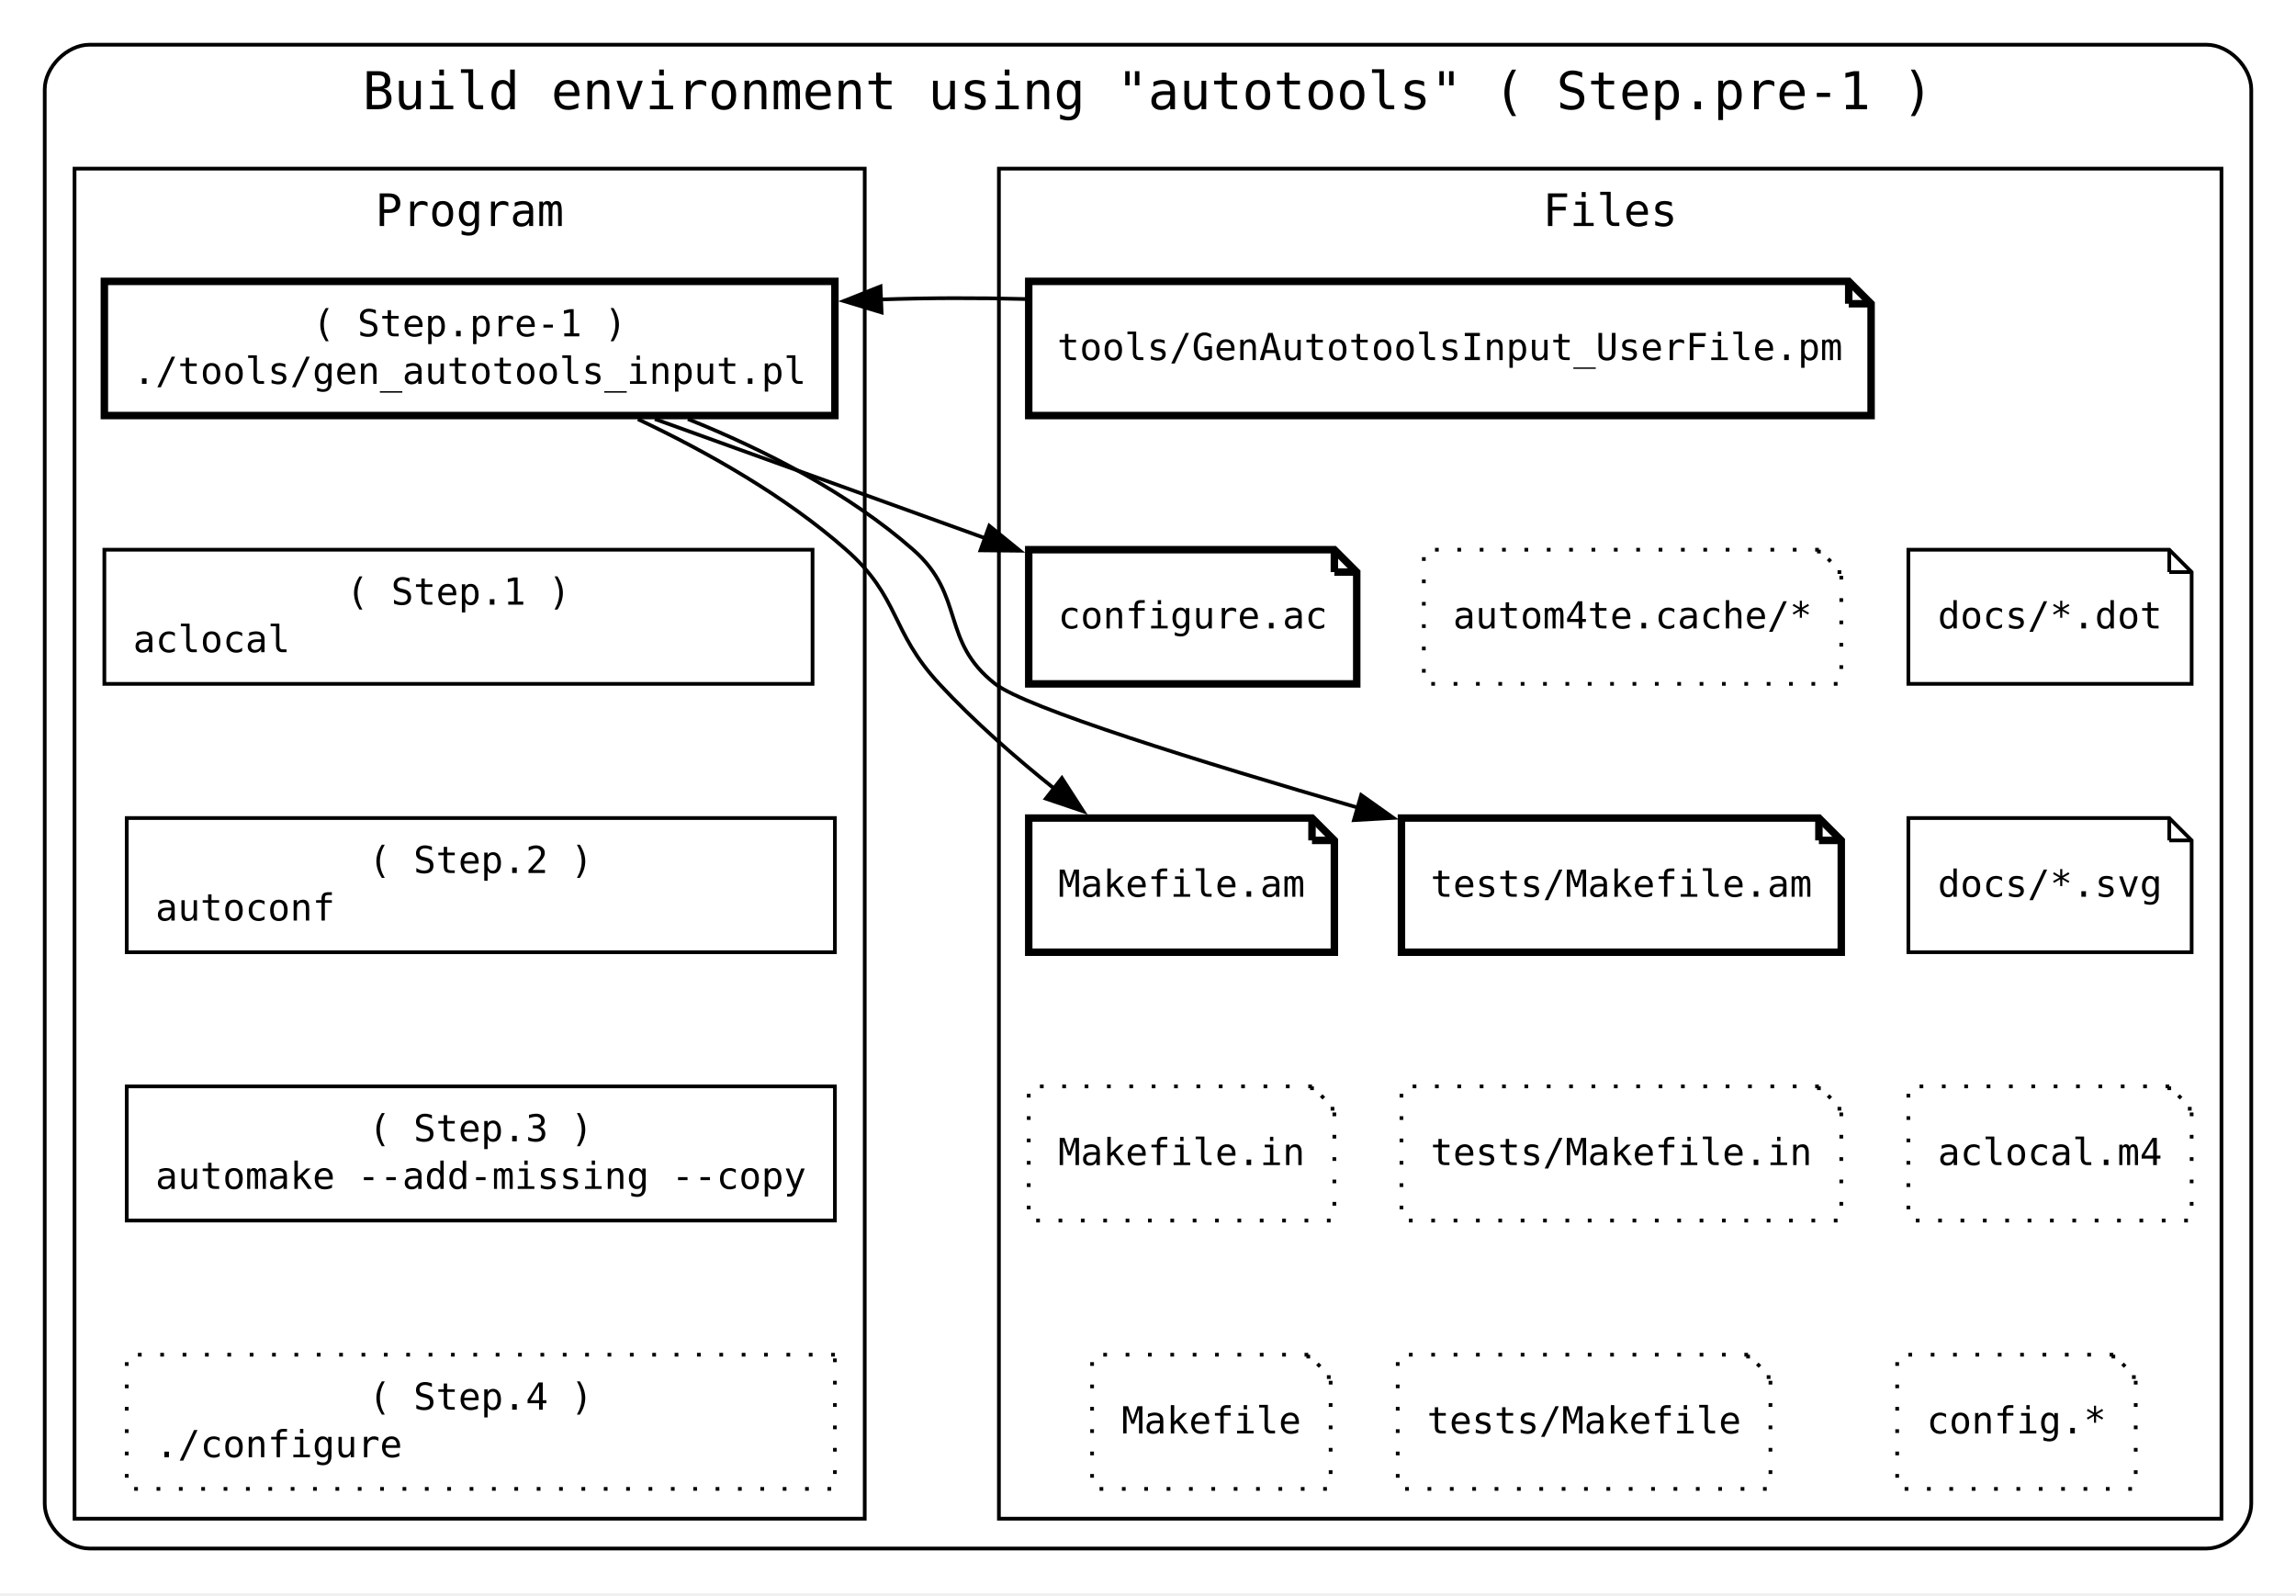
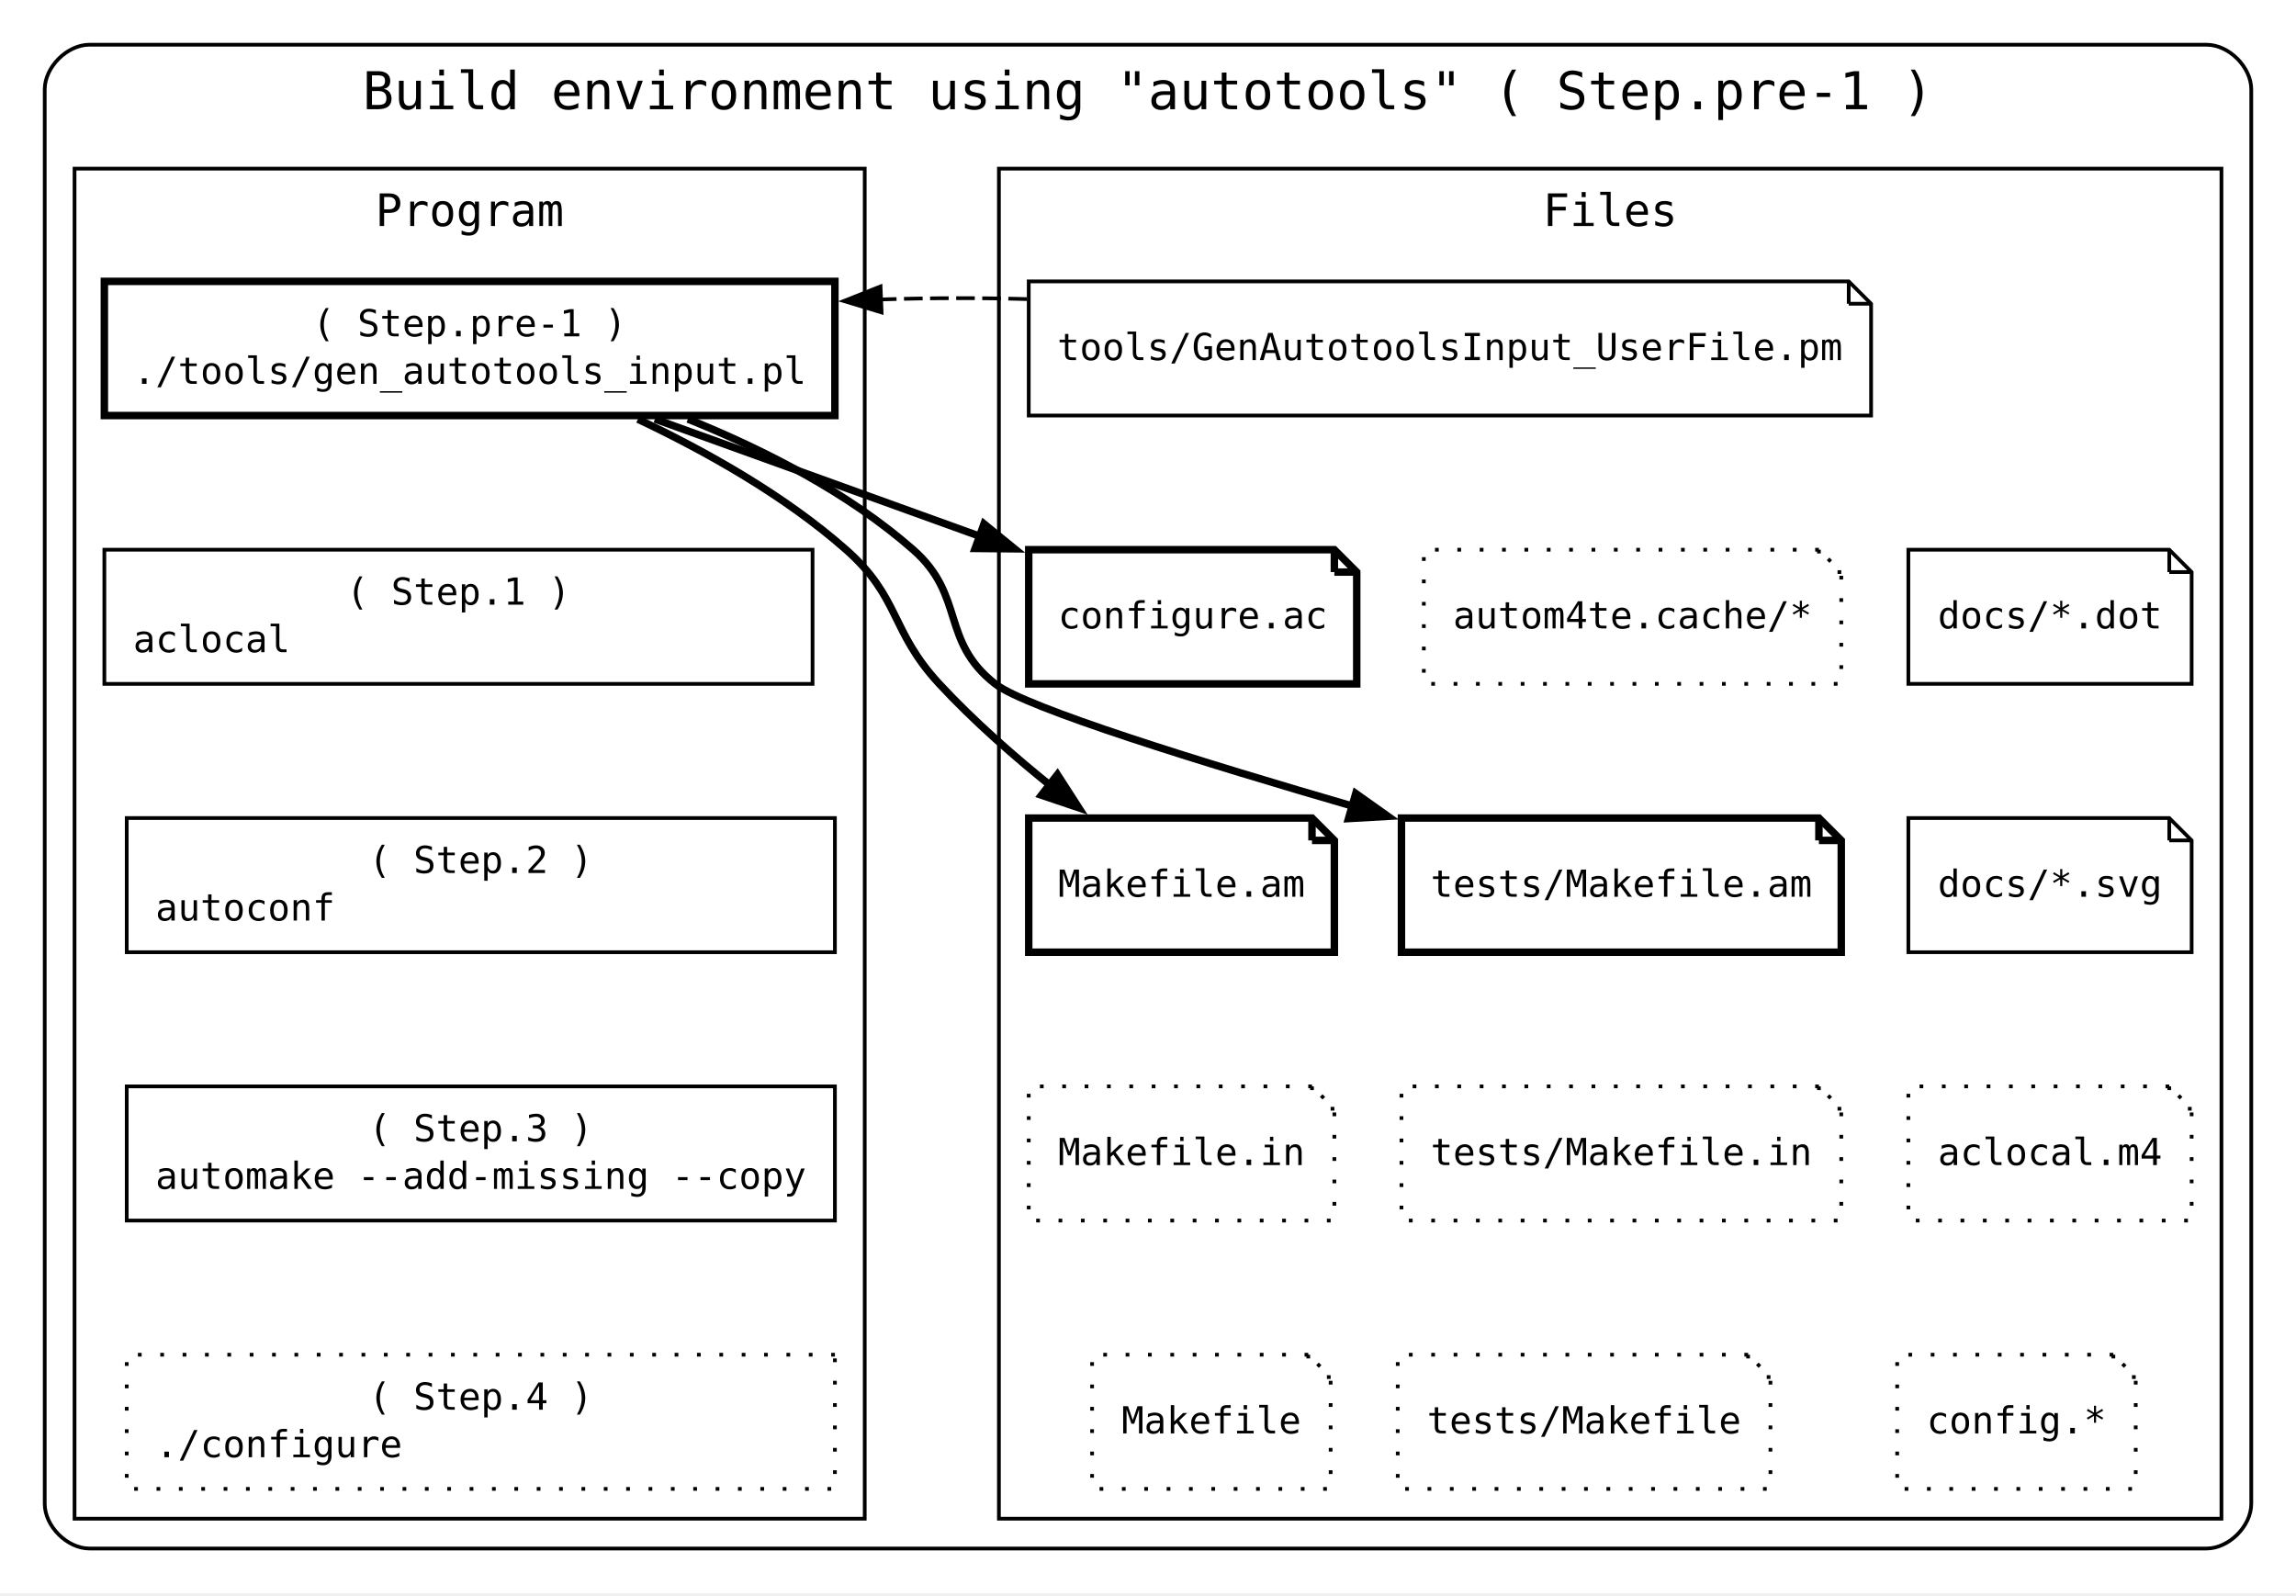
<svg xmlns="http://www.w3.org/2000/svg" width="616pt" height="428pt" viewBox="0.00 0.00 616.00 428.00">
  <g id="graph0" class="graph" transform="scale(1 1) rotate(0) translate(4 423.5)">
    <polygon fill="white" stroke="none" points="-4,4 -4,-423.5 612,-423.5 612,4 -4,4" />
    <g id="clust1" class="cluster">
      <path fill="none" stroke="black" d="M20,-8C20,-8 588,-8 588,-8 594,-8 600,-14 600,-20 600,-20 600,-399.5 600,-399.5 600,-405.5 594,-411.5 588,-411.5 588,-411.5 20,-411.5 20,-411.5 14,-411.5 8,-405.5 8,-399.5 8,-399.5 8,-20 8,-20 8,-14 14,-8 20,-8" />
      <text xml:space="preserve" text-anchor="middle" x="304" y="-394.2" font-family="monospace" font-size="14.00">Build environment using "autotools" ( Step.pre-1 )</text>
    </g>
    <g id="clust2" class="cluster">
      <polygon fill="none" stroke="black" points="16,-16 16,-378.25 228,-378.25 228,-16 16,-16" />
      <text xml:space="preserve" text-anchor="middle" x="122" y="-362.85" font-family="monospace" font-size="12.00">Program</text>
    </g>
    <g id="clust4" class="cluster">
      <polygon fill="none" stroke="black" points="264,-16 264,-378.25 592,-378.25 592,-16 264,-16" />
      <text xml:space="preserve" text-anchor="middle" x="428" y="-362.85" font-family="monospace" font-size="12.00">Files</text>
    </g>
    <g id="node1" class="node">
      <polygon fill="none" stroke="black" stroke-width="2" points="220,-348 24,-348 24,-312 220,-312 220,-348" />
      <text xml:space="preserve" text-anchor="middle" x="122" y="-333.25" font-family="monospace" font-size="10.00">( Step.pre-1 )</text>
      <text xml:space="preserve" text-anchor="middle" x="122" y="-320.5" font-family="monospace" font-size="10.00">./tools/gen_autotools_input.pl</text>
    </g>
    <g id="node2" class="node">
      <polygon fill="none" stroke="black" points="214,-276 24,-276 24,-240 214,-240 214,-276" />
      <text xml:space="preserve" text-anchor="middle" x="119" y="-261.25" font-family="monospace" font-size="10.00">( Step.1 )</text>
      <text xml:space="preserve" text-anchor="middle" x="119" y="-248.5" font-family="monospace" font-size="10.00">aclocal                      </text>
    </g>
    <g id="node11" class="node">
      <polygon fill="none" stroke="black" stroke-width="2" points="354,-276 272,-276 272,-240 360,-240 360,-270 354,-276" />
      <polyline fill="none" stroke="black" stroke-width="2" points="354,-276 354,-270" />
      <polyline fill="none" stroke="black" stroke-width="2" points="360,-270 354,-270" />
      <text xml:space="preserve" text-anchor="middle" x="316" y="-254.88" font-family="monospace" font-size="10.00">configure.ac</text>
    </g>
    <g id="edge31" class="edge">
-       <path fill="none" stroke="black" d="M171.71,-311.06C198.76,-301.3 232.32,-289.19 260.26,-279.11" />
-       <polygon fill="black" stroke="black" points="261.42,-282.41 269.64,-275.73 259.05,-275.83 261.42,-282.41" />
+       <path fill="none" stroke="black" stroke-width="2" d="M171.71,-311.06C198.76,-301.3 232.32,-289.19 260.26,-279.11" />
+       <polygon fill="black" stroke="black" stroke-width="2" points="260,-282.93 268.22,-276.24 257.62,-276.34 260,-282.93" />
    </g>
    <g id="node12" class="node">
      <polygon fill="none" stroke="black" stroke-width="2" points="348,-204 272,-204 272,-168 354,-168 354,-198 348,-204" />
      <polyline fill="none" stroke="black" stroke-width="2" points="348,-204 348,-198" />
      <polyline fill="none" stroke="black" stroke-width="2" points="354,-198 348,-198" />
      <text xml:space="preserve" text-anchor="middle" x="313" y="-182.88" font-family="monospace" font-size="10.00">Makefile.am</text>
    </g>
    <g id="edge32" class="edge">
-       <path fill="none" stroke="black" d="M167.15,-311.02C185.73,-302.23 206.67,-290.42 223,-276 237.6,-263.1 234.77,-254.29 248,-240 257.26,-230 268.43,-220.23 278.89,-211.86" />
-       <polygon fill="black" stroke="black" points="280.9,-214.73 286.63,-205.82 276.59,-209.21 280.9,-214.73" />
+       <path fill="none" stroke="black" stroke-width="2" d="M167.15,-311.02C185.73,-302.23 206.67,-290.42 223,-276 237.6,-263.1 234.77,-254.29 248,-240 257.26,-230 268.43,-220.23 278.89,-211.86" />
+       <polygon fill="black" stroke="black" stroke-width="2" points="279.7,-215.66 285.44,-206.75 275.4,-210.14 279.7,-215.66" />
    </g>
    <g id="node16" class="node">
      <polygon fill="none" stroke="black" stroke-width="2" points="484,-204 372,-204 372,-168 490,-168 490,-198 484,-204" />
      <polyline fill="none" stroke="black" stroke-width="2" points="484,-204 484,-198" />
      <polyline fill="none" stroke="black" stroke-width="2" points="490,-198 484,-198" />
      <text xml:space="preserve" text-anchor="middle" x="431" y="-182.88" font-family="monospace" font-size="10.00">tests/Makefile.am</text>
    </g>
    <g id="edge33" class="edge">
-       <path fill="none" stroke="black" d="M180.56,-311.06C201.25,-302.73 223.67,-291.22 241,-276 255.09,-263.63 248.23,-251.55 263,-240 271.2,-233.59 318.19,-219 360.4,-206.76" />
-       <polygon fill="black" stroke="black" points="361.19,-210.17 369.83,-204.04 359.25,-203.44 361.19,-210.17" />
+       <path fill="none" stroke="black" stroke-width="2" d="M180.56,-311.06C201.25,-302.73 223.67,-291.22 241,-276 255.09,-263.63 248.23,-251.55 263,-240 271.2,-233.59 318.19,-219 360.4,-206.76" />
+       <polygon fill="black" stroke="black" stroke-width="2" points="359.74,-210.59 368.38,-204.46 357.8,-203.86 359.74,-210.59" />
    </g>
    <g id="node3" class="node">
      <polygon fill="none" stroke="black" points="220,-204 30,-204 30,-168 220,-168 220,-204" />
      <text xml:space="preserve" text-anchor="middle" x="125" y="-189.25" font-family="monospace" font-size="10.00">( Step.2 )</text>
      <text xml:space="preserve" text-anchor="middle" x="125" y="-176.5" font-family="monospace" font-size="10.00">autoconf                     </text>
    </g>
    <g id="node4" class="node">
      <polygon fill="none" stroke="black" points="220,-132 30,-132 30,-96 220,-96 220,-132" />
      <text xml:space="preserve" text-anchor="middle" x="125" y="-117.25" font-family="monospace" font-size="10.00">( Step.3 )</text>
      <text xml:space="preserve" text-anchor="middle" x="125" y="-104.5" font-family="monospace" font-size="10.00">automake --add-missing --copy</text>
    </g>
    <g id="node5" class="node">
      <polygon fill="none" stroke="black" stroke-dasharray="1,5" points="220,-60 30,-60 30,-24 220,-24 220,-60" />
      <text xml:space="preserve" text-anchor="middle" x="125" y="-45.25" font-family="monospace" font-size="10.00">( Step.4 )</text>
      <text xml:space="preserve" text-anchor="middle" x="125" y="-32.5" font-family="monospace" font-size="10.00">./configure                  </text>
    </g>
    <g id="node6" class="node">
-       <polygon fill="none" stroke="black" stroke-width="2" points="492,-348 272,-348 272,-312 498,-312 498,-342 492,-348" />
-       <polyline fill="none" stroke="black" stroke-width="2" points="492,-348 492,-342" />
-       <polyline fill="none" stroke="black" stroke-width="2" points="498,-342 492,-342" />
+       <polygon fill="none" stroke="black" points="492,-348 272,-348 272,-312 498,-312 498,-342 492,-348" />
+       <polyline fill="none" stroke="black" points="492,-348 492,-342" />
+       <polyline fill="none" stroke="black" points="498,-342 492,-342" />
      <text xml:space="preserve" text-anchor="middle" x="385" y="-326.88" font-family="monospace" font-size="10.00">tools/GenAutotoolsInput_UserFile.pm</text>
    </g>
    <g id="edge30" class="edge">
-       <path fill="none" stroke="black" d="M271.21,-343.26C258.23,-343.61 245.26,-343.58 232.28,-343.15" />
+       <path fill="none" stroke="black" stroke-dasharray="5,2" d="M271.53,-343.25C258.47,-343.61 245.41,-343.58 232.36,-343.15" />
      <polygon fill="black" stroke="black" points="232.53,-339.66 222.39,-342.73 232.24,-346.65 232.53,-339.66" />
    </g>
    <g id="node7" class="node">
      <polygon fill="none" stroke="black" points="578,-276 508,-276 508,-240 584,-240 584,-270 578,-276" />
      <polyline fill="none" stroke="black" points="578,-276 578,-270" />
      <polyline fill="none" stroke="black" points="584,-270 578,-270" />
      <text xml:space="preserve" text-anchor="middle" x="546" y="-254.88" font-family="monospace" font-size="10.00">docs/*.dot</text>
    </g>
    <g id="node15" class="node">
      <polygon fill="none" stroke="black" stroke-dasharray="1,5" points="484,-276 378,-276 378,-240 490,-240 490,-270 484,-276" />
      <polyline fill="none" stroke="black" stroke-dasharray="1,5" points="484,-276 484,-270" />
      <polyline fill="none" stroke="black" stroke-dasharray="1,5" points="490,-270 484,-270" />
      <text xml:space="preserve" text-anchor="middle" x="434" y="-254.88" font-family="monospace" font-size="10.00">autom4te.cache/*</text>
    </g>
    <g id="node8" class="node">
      <polygon fill="none" stroke="black" points="578,-204 508,-204 508,-168 584,-168 584,-198 578,-204" />
      <polyline fill="none" stroke="black" points="578,-204 578,-198" />
      <polyline fill="none" stroke="black" points="584,-198 578,-198" />
      <text xml:space="preserve" text-anchor="middle" x="546" y="-182.88" font-family="monospace" font-size="10.00">docs/*.svg</text>
    </g>
    <g id="node9" class="node">
      <polygon fill="none" stroke="black" stroke-dasharray="1,5" points="578,-132 508,-132 508,-96 584,-96 584,-126 578,-132" />
      <polyline fill="none" stroke="black" stroke-dasharray="1,5" points="578,-132 578,-126" />
      <polyline fill="none" stroke="black" stroke-dasharray="1,5" points="584,-126 578,-126" />
      <text xml:space="preserve" text-anchor="middle" x="546" y="-110.88" font-family="monospace" font-size="10.00">aclocal.m4</text>
    </g>
    <g id="node10" class="node">
      <polygon fill="none" stroke="black" stroke-dasharray="1,5" points="563,-60 505,-60 505,-24 569,-24 569,-54 563,-60" />
      <polyline fill="none" stroke="black" stroke-dasharray="1,5" points="563,-60 563,-54" />
      <polyline fill="none" stroke="black" stroke-dasharray="1,5" points="569,-54 563,-54" />
      <text xml:space="preserve" text-anchor="middle" x="537" y="-38.88" font-family="monospace" font-size="10.00">config.*</text>
    </g>
    <g id="node13" class="node">
      <polygon fill="none" stroke="black" stroke-dasharray="1,5" points="348,-132 272,-132 272,-96 354,-96 354,-126 348,-132" />
      <polyline fill="none" stroke="black" stroke-dasharray="1,5" points="348,-132 348,-126" />
      <polyline fill="none" stroke="black" stroke-dasharray="1,5" points="354,-126 348,-126" />
      <text xml:space="preserve" text-anchor="middle" x="313" y="-110.88" font-family="monospace" font-size="10.00">Makefile.in</text>
    </g>
    <g id="node14" class="node">
      <polygon fill="none" stroke="black" stroke-dasharray="1,5" points="347,-60 289,-60 289,-24 353,-24 353,-54 347,-60" />
      <polyline fill="none" stroke="black" stroke-dasharray="1,5" points="347,-60 347,-54" />
      <polyline fill="none" stroke="black" stroke-dasharray="1,5" points="353,-54 347,-54" />
      <text xml:space="preserve" text-anchor="middle" x="321" y="-38.88" font-family="monospace" font-size="10.00">Makefile</text>
    </g>
    <g id="node17" class="node">
      <polygon fill="none" stroke="black" stroke-dasharray="1,5" points="484,-132 372,-132 372,-96 490,-96 490,-126 484,-132" />
      <polyline fill="none" stroke="black" stroke-dasharray="1,5" points="484,-132 484,-126" />
      <polyline fill="none" stroke="black" stroke-dasharray="1,5" points="490,-126 484,-126" />
      <text xml:space="preserve" text-anchor="middle" x="431" y="-110.88" font-family="monospace" font-size="10.00">tests/Makefile.in</text>
    </g>
    <g id="node18" class="node">
      <polygon fill="none" stroke="black" stroke-dasharray="1,5" points="465,-60 371,-60 371,-24 471,-24 471,-54 465,-60" />
      <polyline fill="none" stroke="black" stroke-dasharray="1,5" points="465,-60 465,-54" />
      <polyline fill="none" stroke="black" stroke-dasharray="1,5" points="471,-54 465,-54" />
      <text xml:space="preserve" text-anchor="middle" x="421" y="-38.88" font-family="monospace" font-size="10.00">tests/Makefile</text>
    </g>
  </g>
</svg>
